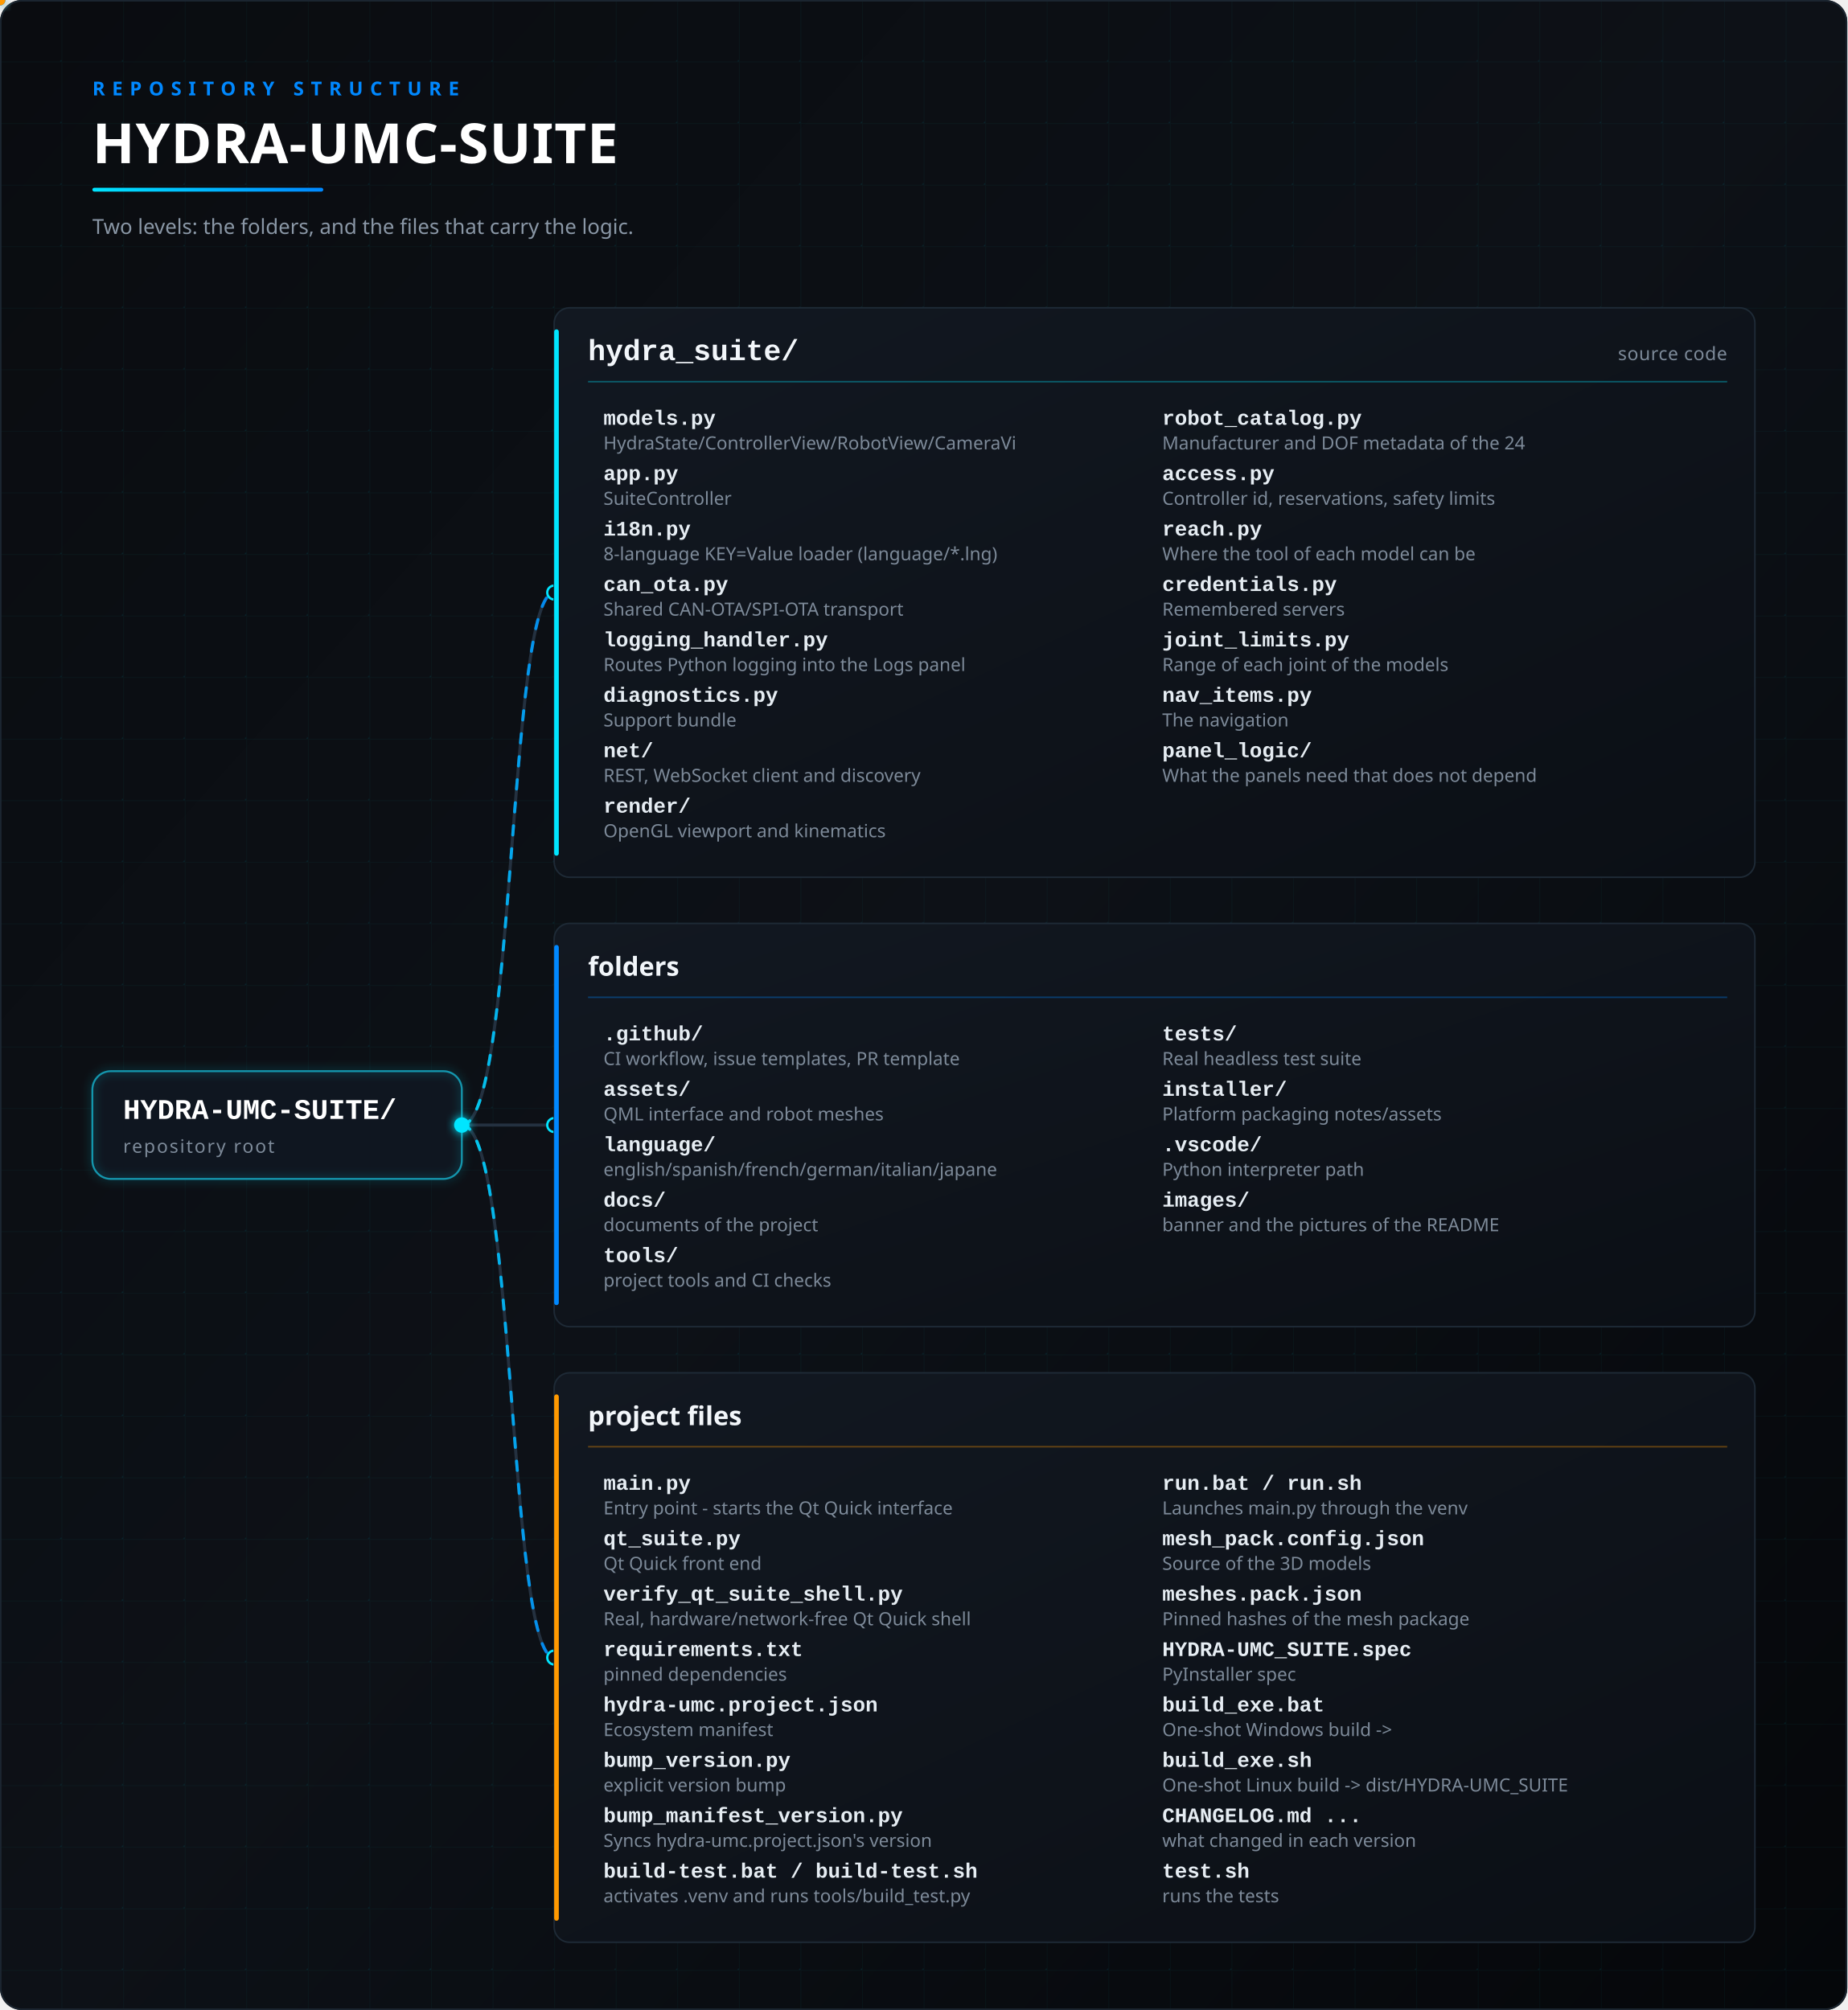
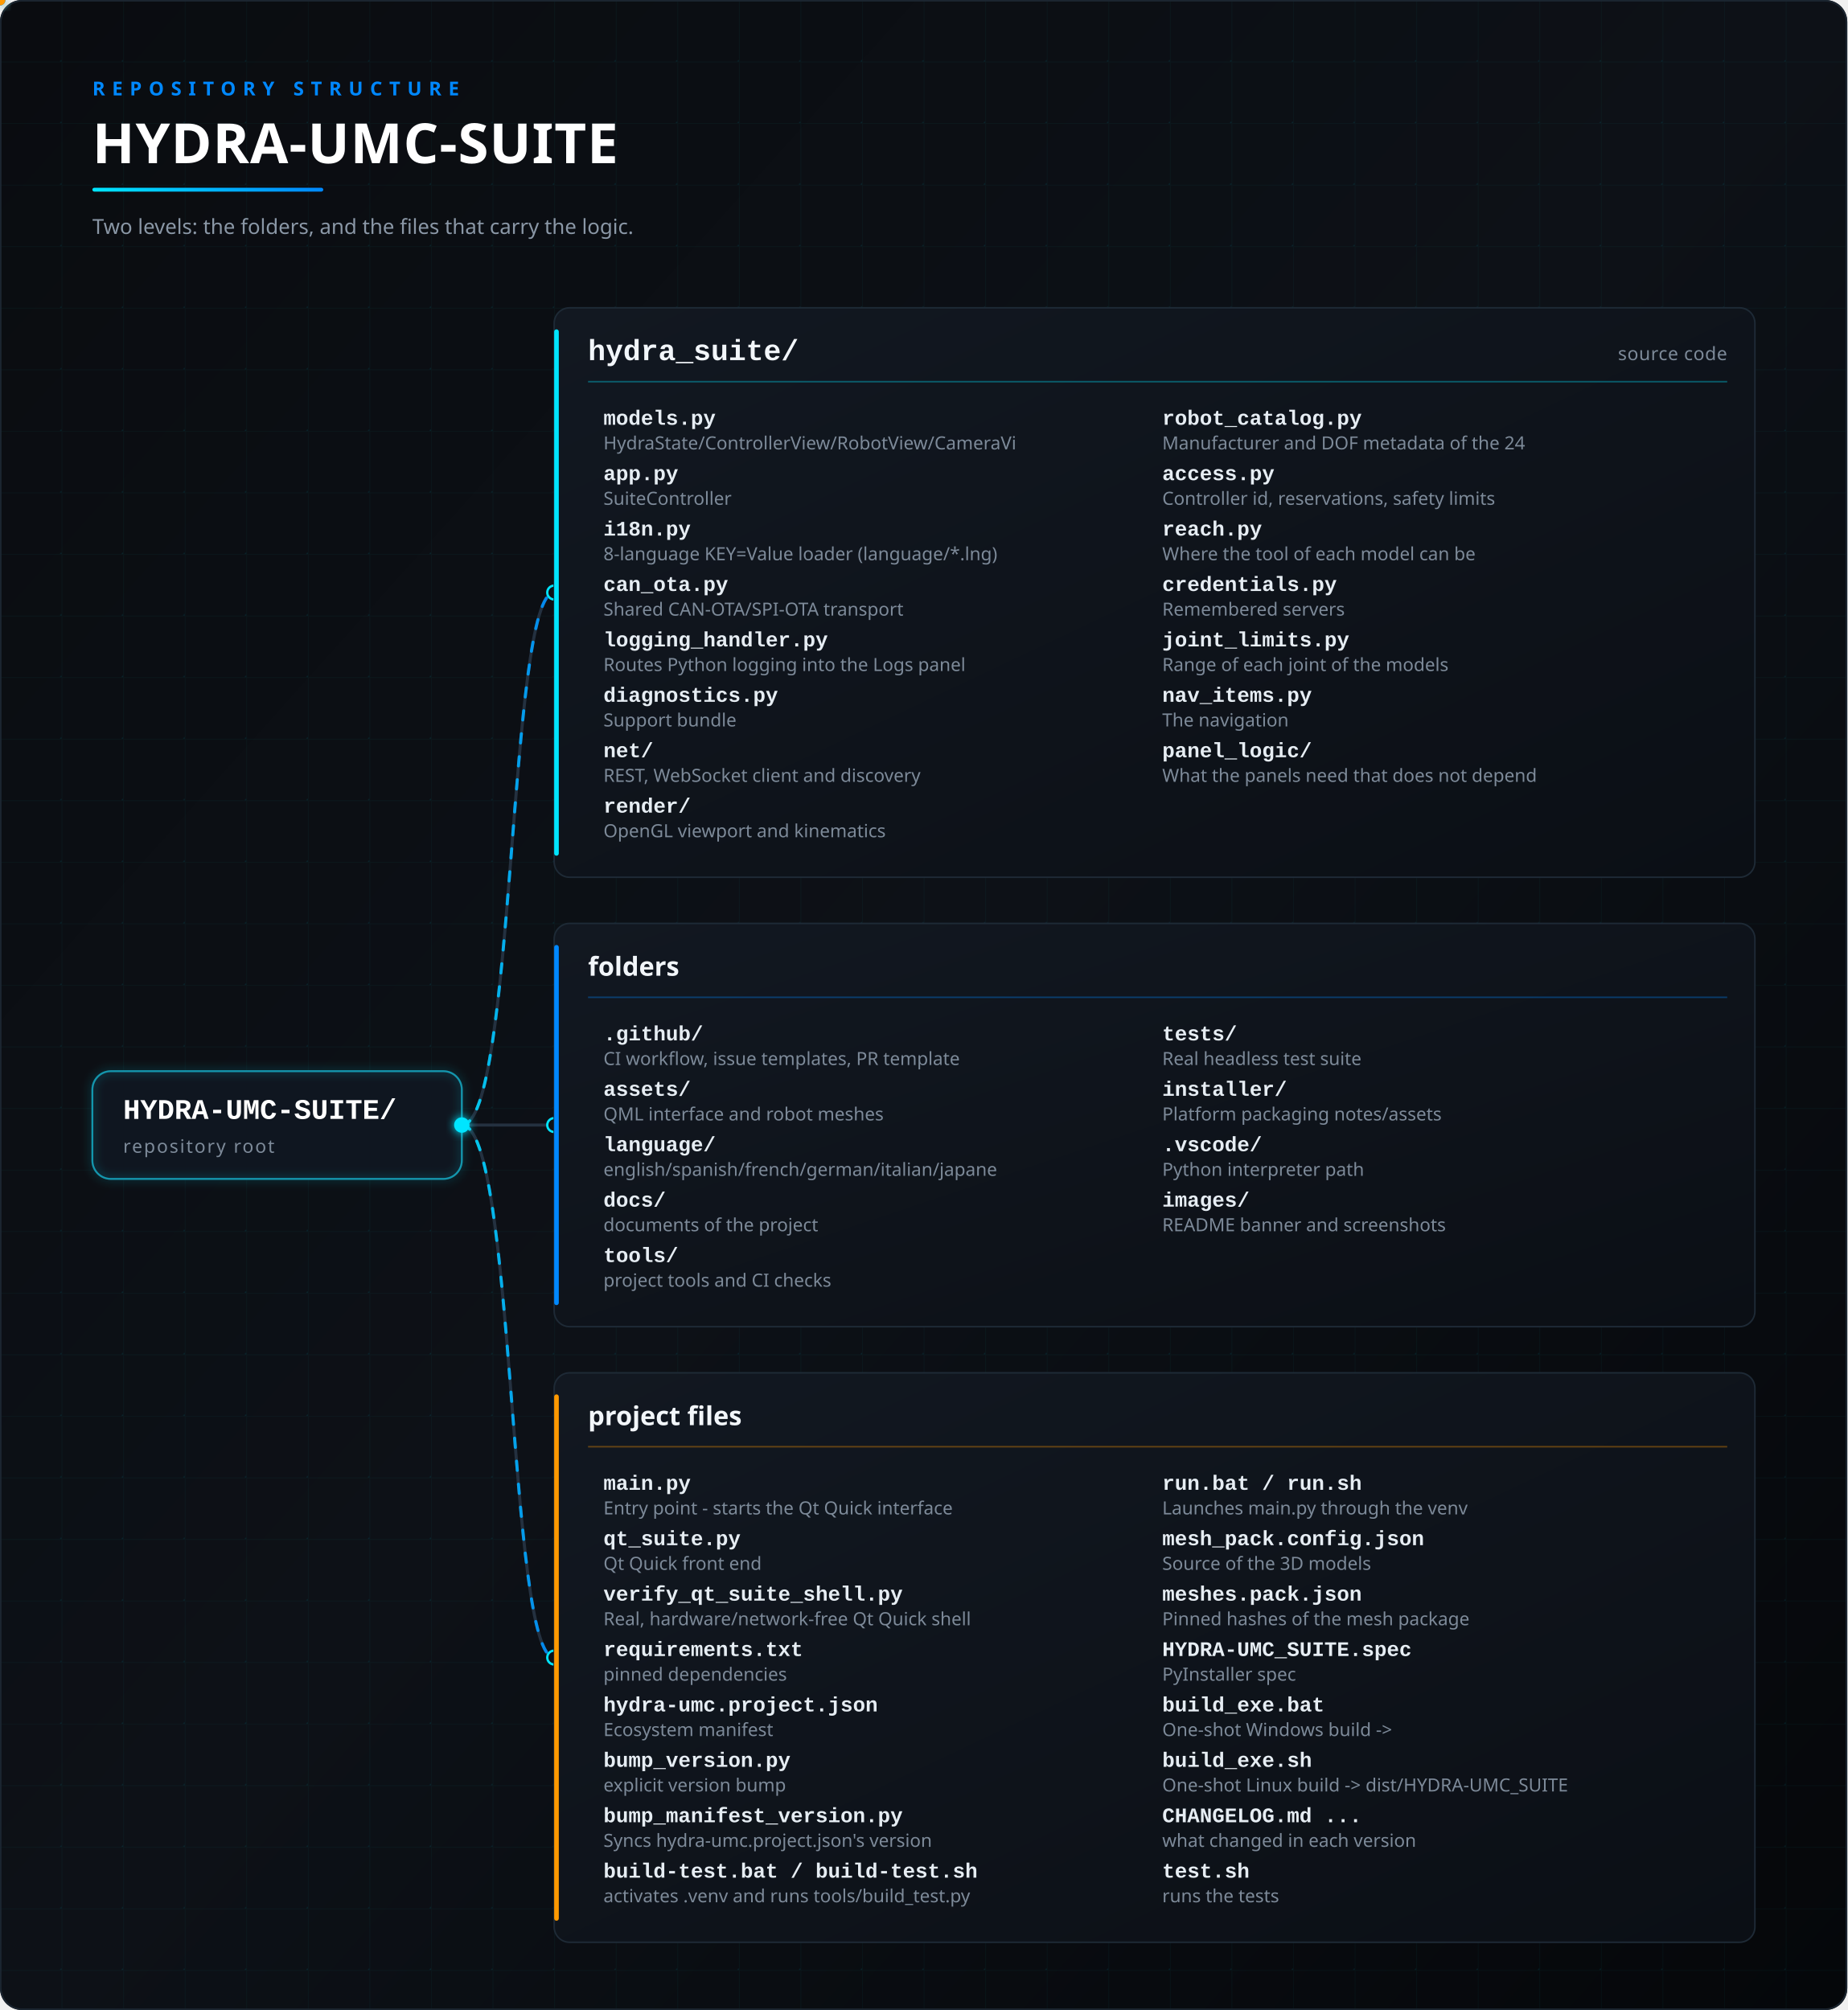
<svg xmlns="http://www.w3.org/2000/svg" viewBox="0 0 1200 1306" width="100%" role="img" aria-labelledby="t d">
  <defs>
    <linearGradient id="bg" x1="0" y1="0" x2="1" y2="1">
      <stop offset="0" stop-color="#0A0C10" />
      <stop offset="0.5" stop-color="#0D1117" />
      <stop offset="1" stop-color="#05070A" />
    </linearGradient>
    <linearGradient id="card" x1="0" y1="0" x2="1" y2="1">
      <stop offset="0" stop-color="#121821" />
      <stop offset="1" stop-color="#0B0F15" />
    </linearGradient>
    <linearGradient id="line" x1="0" y1="0" x2="1" y2="0">
      <stop offset="0" stop-color="#00E5FF" />
      <stop offset="1" stop-color="#0088FF" />
    </linearGradient>
    <filter id="glow" x="-50%" y="-50%" width="200%" height="200%">
      <feGaussianBlur stdDeviation="3" result="b" />
      <feMerge>
        <feMergeNode in="b" />
        <feMergeNode in="SourceGraphic" />
      </feMerge>
    </filter>
    <pattern id="grid" width="40" height="40" patternUnits="userSpaceOnUse">
      <path d="M40 0H0V40" fill="none" stroke="#00E5FF" stroke-opacity="0.035" />
      <circle cx="40" cy="40" r="1" fill="#00E5FF" fill-opacity="0.09" />
    </pattern>
  </defs>
  <rect width="1200" height="1306" rx="14" fill="url(#bg)" />
  <rect width="1200" height="1306" rx="14" fill="url(#grid)" />
  <rect x="0.5" y="0.5" width="1199" height="1305" rx="14" fill="none" stroke="#1B2530" />
  <text x="60" y="62" font-family="'Segoe UI','Noto Sans','Noto Sans CJK SC','Microsoft YaHei','Yu Gothic','Helvetica Neue',Helvetica,Arial,sans-serif" font-size="12.5" font-weight="600" fill="#0088FF" text-anchor="start" letter-spacing="4.5">REPOSITORY STRUCTURE</text>
  <text x="60" y="106" font-family="'Segoe UI','Noto Sans','Noto Sans CJK SC','Microsoft YaHei','Yu Gothic','Helvetica Neue',Helvetica,Arial,sans-serif" font-size="36" font-weight="700" fill="#FFFFFF" text-anchor="start" letter-spacing="0.5">HYDRA-UMC-SUITE</text>
  <rect x="60" y="122" width="150" height="2.5" rx="1.25" fill="url(#line)">
    <animate attributeName="width" values="40;150;150" keyTimes="0;0.4;1" dur="3s" repeatCount="indefinite" />
  </rect>
  <text x="60" y="152" font-family="'Segoe UI','Noto Sans','Noto Sans CJK SC','Microsoft YaHei','Yu Gothic','Helvetica Neue',Helvetica,Arial,sans-serif" font-size="13.5" font-weight="400" fill="#8A97A6" text-anchor="start">Two levels: the folders, and the files that carry the logic.</text>
  <path id="c0" d="M300,731 C335,731 330,385 360,385" fill="none" stroke="#243140" stroke-width="2" />
  <path d="M300,731 C335,731 330,385 360,385" fill="none" stroke="url(#line)" stroke-width="2" stroke-linecap="round" stroke-dasharray="6 9" opacity="0.9">
    <animate attributeName="stroke-dashoffset" from="0" to="-30" dur="1.6s" repeatCount="indefinite" />
  </path>
  <circle cx="360" cy="385" r="4.5" fill="#0D1117" stroke="#00E5FF" stroke-width="1.5" />
  <path id="c1" d="M300,731 C335,731 330,731 360,731" fill="none" stroke="#243140" stroke-width="2" />
  <path d="M300,731 C335,731 330,731 360,731" fill="none" stroke="url(#line)" stroke-width="2" stroke-linecap="round" stroke-dasharray="6 9" opacity="0.9">
    <animate attributeName="stroke-dashoffset" from="0" to="-30" dur="1.6s" repeatCount="indefinite" />
  </path>
  <circle cx="360" cy="731" r="4.5" fill="#0D1117" stroke="#00E5FF" stroke-width="1.5" />
  <path id="c2" d="M300,731 C335,731 330,1077 360,1077" fill="none" stroke="#243140" stroke-width="2" />
  <path d="M300,731 C335,731 330,1077 360,1077" fill="none" stroke="url(#line)" stroke-width="2" stroke-linecap="round" stroke-dasharray="6 9" opacity="0.9">
    <animate attributeName="stroke-dashoffset" from="0" to="-30" dur="1.6s" repeatCount="indefinite" />
  </path>
  <circle cx="360" cy="1077" r="4.5" fill="#0D1117" stroke="#00E5FF" stroke-width="1.5" />
  <circle r="3.5" fill="#00E5FF" filter="url(#glow)">
    <animateMotion dur="3.4s" repeatCount="indefinite">
      <mpath href="#c0" />
    </animateMotion>
  </circle>
  <circle r="3.5" fill="#0088FF" filter="url(#glow)">
    <animateMotion dur="4.2s" repeatCount="indefinite">
      <mpath href="#c1" />
    </animateMotion>
  </circle>
  <circle r="3.5" fill="#FF9900" filter="url(#glow)">
    <animateMotion dur="5.0s" repeatCount="indefinite">
      <mpath href="#c2" />
    </animateMotion>
  </circle>
  <rect x="60" y="696" width="240" height="70" rx="12" fill="#0F1620" stroke="#2A3A4C" stroke-width="1.2" />
  <rect x="60" y="696" width="240" height="70" rx="12" fill="none" stroke="#00E5FF" stroke-opacity="0.5" stroke-width="1.2" filter="url(#glow)">
    <animate attributeName="stroke-opacity" values="0.15;0.6;0.15" dur="3.6s" repeatCount="indefinite" />
  </rect>
  <text x="80" y="727" font-family="'JetBrains Mono','Cascadia Code','SFMono-Regular',Consolas,'Liberation Mono',monospace" font-size="18.5" font-weight="700" fill="#FFFFFF" text-anchor="start">HYDRA-UMC-SUITE/</text>
  <text x="80" y="749" font-family="'Segoe UI','Noto Sans','Noto Sans CJK SC','Microsoft YaHei','Yu Gothic','Helvetica Neue',Helvetica,Arial,sans-serif" font-size="12" font-weight="400" fill="#7D8A99" text-anchor="start" letter-spacing="1">repository root</text>
  <circle cx="300" cy="731" r="5" fill="#00E5FF" filter="url(#glow)" />
  <rect x="360" y="200" width="780" height="370" rx="10" fill="url(#card)" stroke="#1E2A36" stroke-width="1" />
  <rect x="360" y="214" width="3" height="342" rx="1.5" fill="#00E5FF">
    <animate attributeName="opacity" values="0.55;1;0.55" dur="4s" begin="0s" repeatCount="indefinite" />
  </rect>
  <text x="382" y="234" font-family="'JetBrains Mono','Cascadia Code','SFMono-Regular',Consolas,'Liberation Mono',monospace" font-size="19" font-weight="700" fill="#F2F6FA" text-anchor="start">hydra_suite/</text>
  <text x="1122" y="234" font-family="'Segoe UI','Noto Sans','Noto Sans CJK SC','Microsoft YaHei','Yu Gothic','Helvetica Neue',Helvetica,Arial,sans-serif" font-size="12" font-weight="400" fill="#7D8A99" text-anchor="end" letter-spacing="0.3">source code</text>
  <line x1="382" y1="248" x2="1122" y2="248" stroke="#00E5FF" stroke-opacity="0.35" stroke-width="1" />
  <text x="392" y="276" font-family="'JetBrains Mono','Cascadia Code','SFMono-Regular',Consolas,'Liberation Mono',monospace" font-size="13.5" font-weight="600" fill="#E6EDF3" text-anchor="start">models.py</text>
  <text x="392" y="292" font-family="'Segoe UI','Noto Sans','Noto Sans CJK SC','Microsoft YaHei','Yu Gothic','Helvetica Neue',Helvetica,Arial,sans-serif" font-size="11.8" font-weight="400" fill="#7D8A99" text-anchor="start">HydraState/ControllerView/RobotView/CameraVi</text>
  <text x="392" y="312" font-family="'JetBrains Mono','Cascadia Code','SFMono-Regular',Consolas,'Liberation Mono',monospace" font-size="13.5" font-weight="600" fill="#E6EDF3" text-anchor="start">app.py</text>
  <text x="392" y="328" font-family="'Segoe UI','Noto Sans','Noto Sans CJK SC','Microsoft YaHei','Yu Gothic','Helvetica Neue',Helvetica,Arial,sans-serif" font-size="11.8" font-weight="400" fill="#7D8A99" text-anchor="start">SuiteController</text>
  <text x="392" y="348" font-family="'JetBrains Mono','Cascadia Code','SFMono-Regular',Consolas,'Liberation Mono',monospace" font-size="13.5" font-weight="600" fill="#E6EDF3" text-anchor="start">i18n.py</text>
  <text x="392" y="364" font-family="'Segoe UI','Noto Sans','Noto Sans CJK SC','Microsoft YaHei','Yu Gothic','Helvetica Neue',Helvetica,Arial,sans-serif" font-size="11.8" font-weight="400" fill="#7D8A99" text-anchor="start">8-language KEY=Value loader (language/*.lng)</text>
  <text x="392" y="384" font-family="'JetBrains Mono','Cascadia Code','SFMono-Regular',Consolas,'Liberation Mono',monospace" font-size="13.5" font-weight="600" fill="#E6EDF3" text-anchor="start">can_ota.py</text>
  <text x="392" y="400" font-family="'Segoe UI','Noto Sans','Noto Sans CJK SC','Microsoft YaHei','Yu Gothic','Helvetica Neue',Helvetica,Arial,sans-serif" font-size="11.8" font-weight="400" fill="#7D8A99" text-anchor="start">Shared CAN-OTA/SPI-OTA transport</text>
  <text x="392" y="420" font-family="'JetBrains Mono','Cascadia Code','SFMono-Regular',Consolas,'Liberation Mono',monospace" font-size="13.5" font-weight="600" fill="#E6EDF3" text-anchor="start">logging_handler.py</text>
  <text x="392" y="436" font-family="'Segoe UI','Noto Sans','Noto Sans CJK SC','Microsoft YaHei','Yu Gothic','Helvetica Neue',Helvetica,Arial,sans-serif" font-size="11.8" font-weight="400" fill="#7D8A99" text-anchor="start">Routes Python logging into the Logs panel</text>
  <text x="392" y="456" font-family="'JetBrains Mono','Cascadia Code','SFMono-Regular',Consolas,'Liberation Mono',monospace" font-size="13.5" font-weight="600" fill="#E6EDF3" text-anchor="start">diagnostics.py</text>
  <text x="392" y="472" font-family="'Segoe UI','Noto Sans','Noto Sans CJK SC','Microsoft YaHei','Yu Gothic','Helvetica Neue',Helvetica,Arial,sans-serif" font-size="11.8" font-weight="400" fill="#7D8A99" text-anchor="start">Support bundle</text>
  <text x="392" y="492" font-family="'JetBrains Mono','Cascadia Code','SFMono-Regular',Consolas,'Liberation Mono',monospace" font-size="13.5" font-weight="600" fill="#E6EDF3" text-anchor="start">net/</text>
  <text x="392" y="508" font-family="'Segoe UI','Noto Sans','Noto Sans CJK SC','Microsoft YaHei','Yu Gothic','Helvetica Neue',Helvetica,Arial,sans-serif" font-size="11.8" font-weight="400" fill="#7D8A99" text-anchor="start">REST, WebSocket client and discovery</text>
  <text x="392" y="528" font-family="'JetBrains Mono','Cascadia Code','SFMono-Regular',Consolas,'Liberation Mono',monospace" font-size="13.5" font-weight="600" fill="#E6EDF3" text-anchor="start">render/</text>
  <text x="392" y="544" font-family="'Segoe UI','Noto Sans','Noto Sans CJK SC','Microsoft YaHei','Yu Gothic','Helvetica Neue',Helvetica,Arial,sans-serif" font-size="11.8" font-weight="400" fill="#7D8A99" text-anchor="start">OpenGL viewport and kinematics</text>
  <text x="755" y="276" font-family="'JetBrains Mono','Cascadia Code','SFMono-Regular',Consolas,'Liberation Mono',monospace" font-size="13.5" font-weight="600" fill="#E6EDF3" text-anchor="start">robot_catalog.py</text>
  <text x="755" y="292" font-family="'Segoe UI','Noto Sans','Noto Sans CJK SC','Microsoft YaHei','Yu Gothic','Helvetica Neue',Helvetica,Arial,sans-serif" font-size="11.8" font-weight="400" fill="#7D8A99" text-anchor="start">Manufacturer and DOF metadata of the 24</text>
  <text x="755" y="312" font-family="'JetBrains Mono','Cascadia Code','SFMono-Regular',Consolas,'Liberation Mono',monospace" font-size="13.5" font-weight="600" fill="#E6EDF3" text-anchor="start">access.py</text>
  <text x="755" y="328" font-family="'Segoe UI','Noto Sans','Noto Sans CJK SC','Microsoft YaHei','Yu Gothic','Helvetica Neue',Helvetica,Arial,sans-serif" font-size="11.8" font-weight="400" fill="#7D8A99" text-anchor="start">Controller id, reservations, safety limits</text>
  <text x="755" y="348" font-family="'JetBrains Mono','Cascadia Code','SFMono-Regular',Consolas,'Liberation Mono',monospace" font-size="13.5" font-weight="600" fill="#E6EDF3" text-anchor="start">reach.py</text>
  <text x="755" y="364" font-family="'Segoe UI','Noto Sans','Noto Sans CJK SC','Microsoft YaHei','Yu Gothic','Helvetica Neue',Helvetica,Arial,sans-serif" font-size="11.8" font-weight="400" fill="#7D8A99" text-anchor="start">Where the tool of each model can be</text>
  <text x="755" y="384" font-family="'JetBrains Mono','Cascadia Code','SFMono-Regular',Consolas,'Liberation Mono',monospace" font-size="13.5" font-weight="600" fill="#E6EDF3" text-anchor="start">credentials.py</text>
  <text x="755" y="400" font-family="'Segoe UI','Noto Sans','Noto Sans CJK SC','Microsoft YaHei','Yu Gothic','Helvetica Neue',Helvetica,Arial,sans-serif" font-size="11.8" font-weight="400" fill="#7D8A99" text-anchor="start">Remembered servers</text>
  <text x="755" y="420" font-family="'JetBrains Mono','Cascadia Code','SFMono-Regular',Consolas,'Liberation Mono',monospace" font-size="13.5" font-weight="600" fill="#E6EDF3" text-anchor="start">joint_limits.py</text>
  <text x="755" y="436" font-family="'Segoe UI','Noto Sans','Noto Sans CJK SC','Microsoft YaHei','Yu Gothic','Helvetica Neue',Helvetica,Arial,sans-serif" font-size="11.8" font-weight="400" fill="#7D8A99" text-anchor="start">Range of each joint of the models</text>
  <text x="755" y="456" font-family="'JetBrains Mono','Cascadia Code','SFMono-Regular',Consolas,'Liberation Mono',monospace" font-size="13.5" font-weight="600" fill="#E6EDF3" text-anchor="start">nav_items.py</text>
  <text x="755" y="472" font-family="'Segoe UI','Noto Sans','Noto Sans CJK SC','Microsoft YaHei','Yu Gothic','Helvetica Neue',Helvetica,Arial,sans-serif" font-size="11.8" font-weight="400" fill="#7D8A99" text-anchor="start">The navigation</text>
  <text x="755" y="492" font-family="'JetBrains Mono','Cascadia Code','SFMono-Regular',Consolas,'Liberation Mono',monospace" font-size="13.5" font-weight="600" fill="#E6EDF3" text-anchor="start">panel_logic/</text>
  <text x="755" y="508" font-family="'Segoe UI','Noto Sans','Noto Sans CJK SC','Microsoft YaHei','Yu Gothic','Helvetica Neue',Helvetica,Arial,sans-serif" font-size="11.8" font-weight="400" fill="#7D8A99" text-anchor="start">What the panels need that does not depend</text>
  <rect x="360" y="600" width="780" height="262" rx="10" fill="url(#card)" stroke="#1E2A36" stroke-width="1" />
  <rect x="360" y="614" width="3" height="234" rx="1.5" fill="#0088FF">
    <animate attributeName="opacity" values="0.55;1;0.55" dur="4s" begin="0.6s" repeatCount="indefinite" />
  </rect>
  <text x="382" y="634" font-family="'Segoe UI','Noto Sans','Noto Sans CJK SC','Microsoft YaHei','Yu Gothic','Helvetica Neue',Helvetica,Arial,sans-serif" font-size="17" font-weight="700" fill="#F2F6FA" text-anchor="start">folders</text>
  <line x1="382" y1="648" x2="1122" y2="648" stroke="#0088FF" stroke-opacity="0.35" stroke-width="1" />
  <text x="392" y="676" font-family="'JetBrains Mono','Cascadia Code','SFMono-Regular',Consolas,'Liberation Mono',monospace" font-size="13.5" font-weight="600" fill="#E6EDF3" text-anchor="start">.github/</text>
  <text x="392" y="692" font-family="'Segoe UI','Noto Sans','Noto Sans CJK SC','Microsoft YaHei','Yu Gothic','Helvetica Neue',Helvetica,Arial,sans-serif" font-size="11.8" font-weight="400" fill="#7D8A99" text-anchor="start">CI workflow, issue templates, PR template</text>
  <text x="392" y="712" font-family="'JetBrains Mono','Cascadia Code','SFMono-Regular',Consolas,'Liberation Mono',monospace" font-size="13.5" font-weight="600" fill="#E6EDF3" text-anchor="start">assets/</text>
  <text x="392" y="728" font-family="'Segoe UI','Noto Sans','Noto Sans CJK SC','Microsoft YaHei','Yu Gothic','Helvetica Neue',Helvetica,Arial,sans-serif" font-size="11.8" font-weight="400" fill="#7D8A99" text-anchor="start">QML interface and robot meshes</text>
  <text x="392" y="748" font-family="'JetBrains Mono','Cascadia Code','SFMono-Regular',Consolas,'Liberation Mono',monospace" font-size="13.5" font-weight="600" fill="#E6EDF3" text-anchor="start">language/</text>
  <text x="392" y="764" font-family="'Segoe UI','Noto Sans','Noto Sans CJK SC','Microsoft YaHei','Yu Gothic','Helvetica Neue',Helvetica,Arial,sans-serif" font-size="11.8" font-weight="400" fill="#7D8A99" text-anchor="start">english/spanish/french/german/italian/japane</text>
  <text x="392" y="784" font-family="'JetBrains Mono','Cascadia Code','SFMono-Regular',Consolas,'Liberation Mono',monospace" font-size="13.5" font-weight="600" fill="#E6EDF3" text-anchor="start">docs/</text>
  <text x="392" y="800" font-family="'Segoe UI','Noto Sans','Noto Sans CJK SC','Microsoft YaHei','Yu Gothic','Helvetica Neue',Helvetica,Arial,sans-serif" font-size="11.8" font-weight="400" fill="#7D8A99" text-anchor="start">documents of the project</text>
  <text x="392" y="820" font-family="'JetBrains Mono','Cascadia Code','SFMono-Regular',Consolas,'Liberation Mono',monospace" font-size="13.5" font-weight="600" fill="#E6EDF3" text-anchor="start">tools/</text>
  <text x="392" y="836" font-family="'Segoe UI','Noto Sans','Noto Sans CJK SC','Microsoft YaHei','Yu Gothic','Helvetica Neue',Helvetica,Arial,sans-serif" font-size="11.8" font-weight="400" fill="#7D8A99" text-anchor="start">project tools and CI checks</text>
  <text x="755" y="676" font-family="'JetBrains Mono','Cascadia Code','SFMono-Regular',Consolas,'Liberation Mono',monospace" font-size="13.5" font-weight="600" fill="#E6EDF3" text-anchor="start">tests/</text>
  <text x="755" y="692" font-family="'Segoe UI','Noto Sans','Noto Sans CJK SC','Microsoft YaHei','Yu Gothic','Helvetica Neue',Helvetica,Arial,sans-serif" font-size="11.8" font-weight="400" fill="#7D8A99" text-anchor="start">Real headless test suite</text>
  <text x="755" y="712" font-family="'JetBrains Mono','Cascadia Code','SFMono-Regular',Consolas,'Liberation Mono',monospace" font-size="13.5" font-weight="600" fill="#E6EDF3" text-anchor="start">installer/</text>
  <text x="755" y="728" font-family="'Segoe UI','Noto Sans','Noto Sans CJK SC','Microsoft YaHei','Yu Gothic','Helvetica Neue',Helvetica,Arial,sans-serif" font-size="11.8" font-weight="400" fill="#7D8A99" text-anchor="start">Platform packaging notes/assets</text>
  <text x="755" y="748" font-family="'JetBrains Mono','Cascadia Code','SFMono-Regular',Consolas,'Liberation Mono',monospace" font-size="13.5" font-weight="600" fill="#E6EDF3" text-anchor="start">.vscode/</text>
  <text x="755" y="764" font-family="'Segoe UI','Noto Sans','Noto Sans CJK SC','Microsoft YaHei','Yu Gothic','Helvetica Neue',Helvetica,Arial,sans-serif" font-size="11.8" font-weight="400" fill="#7D8A99" text-anchor="start">Python interpreter path</text>
  <text x="755" y="784" font-family="'JetBrains Mono','Cascadia Code','SFMono-Regular',Consolas,'Liberation Mono',monospace" font-size="13.5" font-weight="600" fill="#E6EDF3" text-anchor="start">images/</text>
-   <text x="755" y="800" font-family="'Segoe UI','Noto Sans','Noto Sans CJK SC','Microsoft YaHei','Yu Gothic','Helvetica Neue',Helvetica,Arial,sans-serif" font-size="11.8" font-weight="400" fill="#7D8A99" text-anchor="start">banner and the pictures of the README</text>
+   <text x="755" y="800" font-family="'Segoe UI','Noto Sans','Noto Sans CJK SC','Microsoft YaHei','Yu Gothic','Helvetica Neue',Helvetica,Arial,sans-serif" font-size="11.8" font-weight="400" fill="#7D8A99" text-anchor="start">README banner and screenshots</text>
  <rect x="360" y="892" width="780" height="370" rx="10" fill="url(#card)" stroke="#1E2A36" stroke-width="1" />
  <rect x="360" y="906" width="3" height="342" rx="1.5" fill="#FF9900">
    <animate attributeName="opacity" values="0.55;1;0.55" dur="4s" begin="1.2s" repeatCount="indefinite" />
  </rect>
  <text x="382" y="926" font-family="'Segoe UI','Noto Sans','Noto Sans CJK SC','Microsoft YaHei','Yu Gothic','Helvetica Neue',Helvetica,Arial,sans-serif" font-size="17" font-weight="700" fill="#F2F6FA" text-anchor="start">project files</text>
  <line x1="382" y1="940" x2="1122" y2="940" stroke="#FF9900" stroke-opacity="0.35" stroke-width="1" />
  <text x="392" y="968" font-family="'JetBrains Mono','Cascadia Code','SFMono-Regular',Consolas,'Liberation Mono',monospace" font-size="13.5" font-weight="600" fill="#E6EDF3" text-anchor="start">main.py</text>
  <text x="392" y="984" font-family="'Segoe UI','Noto Sans','Noto Sans CJK SC','Microsoft YaHei','Yu Gothic','Helvetica Neue',Helvetica,Arial,sans-serif" font-size="11.8" font-weight="400" fill="#7D8A99" text-anchor="start">Entry point - starts the Qt Quick interface</text>
  <text x="392" y="1004" font-family="'JetBrains Mono','Cascadia Code','SFMono-Regular',Consolas,'Liberation Mono',monospace" font-size="13.5" font-weight="600" fill="#E6EDF3" text-anchor="start">qt_suite.py</text>
  <text x="392" y="1020" font-family="'Segoe UI','Noto Sans','Noto Sans CJK SC','Microsoft YaHei','Yu Gothic','Helvetica Neue',Helvetica,Arial,sans-serif" font-size="11.8" font-weight="400" fill="#7D8A99" text-anchor="start">Qt Quick front end</text>
  <text x="392" y="1040" font-family="'JetBrains Mono','Cascadia Code','SFMono-Regular',Consolas,'Liberation Mono',monospace" font-size="13.5" font-weight="600" fill="#E6EDF3" text-anchor="start">verify_qt_suite_shell.py</text>
  <text x="392" y="1056" font-family="'Segoe UI','Noto Sans','Noto Sans CJK SC','Microsoft YaHei','Yu Gothic','Helvetica Neue',Helvetica,Arial,sans-serif" font-size="11.8" font-weight="400" fill="#7D8A99" text-anchor="start">Real, hardware/network-free Qt Quick shell</text>
  <text x="392" y="1076" font-family="'JetBrains Mono','Cascadia Code','SFMono-Regular',Consolas,'Liberation Mono',monospace" font-size="13.5" font-weight="600" fill="#E6EDF3" text-anchor="start">requirements.txt</text>
  <text x="392" y="1092" font-family="'Segoe UI','Noto Sans','Noto Sans CJK SC','Microsoft YaHei','Yu Gothic','Helvetica Neue',Helvetica,Arial,sans-serif" font-size="11.8" font-weight="400" fill="#7D8A99" text-anchor="start">pinned dependencies</text>
  <text x="392" y="1112" font-family="'JetBrains Mono','Cascadia Code','SFMono-Regular',Consolas,'Liberation Mono',monospace" font-size="13.5" font-weight="600" fill="#E6EDF3" text-anchor="start">hydra-umc.project.json</text>
  <text x="392" y="1128" font-family="'Segoe UI','Noto Sans','Noto Sans CJK SC','Microsoft YaHei','Yu Gothic','Helvetica Neue',Helvetica,Arial,sans-serif" font-size="11.8" font-weight="400" fill="#7D8A99" text-anchor="start">Ecosystem manifest</text>
  <text x="392" y="1148" font-family="'JetBrains Mono','Cascadia Code','SFMono-Regular',Consolas,'Liberation Mono',monospace" font-size="13.5" font-weight="600" fill="#E6EDF3" text-anchor="start">bump_version.py</text>
  <text x="392" y="1164" font-family="'Segoe UI','Noto Sans','Noto Sans CJK SC','Microsoft YaHei','Yu Gothic','Helvetica Neue',Helvetica,Arial,sans-serif" font-size="11.8" font-weight="400" fill="#7D8A99" text-anchor="start">explicit version bump</text>
  <text x="392" y="1184" font-family="'JetBrains Mono','Cascadia Code','SFMono-Regular',Consolas,'Liberation Mono',monospace" font-size="13.5" font-weight="600" fill="#E6EDF3" text-anchor="start">bump_manifest_version.py</text>
  <text x="392" y="1200" font-family="'Segoe UI','Noto Sans','Noto Sans CJK SC','Microsoft YaHei','Yu Gothic','Helvetica Neue',Helvetica,Arial,sans-serif" font-size="11.8" font-weight="400" fill="#7D8A99" text-anchor="start">Syncs hydra-umc.project.json's version</text>
  <text x="392" y="1220" font-family="'JetBrains Mono','Cascadia Code','SFMono-Regular',Consolas,'Liberation Mono',monospace" font-size="13.5" font-weight="600" fill="#E6EDF3" text-anchor="start">build-test.bat / build-test.sh</text>
  <text x="392" y="1236" font-family="'Segoe UI','Noto Sans','Noto Sans CJK SC','Microsoft YaHei','Yu Gothic','Helvetica Neue',Helvetica,Arial,sans-serif" font-size="11.8" font-weight="400" fill="#7D8A99" text-anchor="start">activates .venv and runs tools/build_test.py</text>
  <text x="755" y="968" font-family="'JetBrains Mono','Cascadia Code','SFMono-Regular',Consolas,'Liberation Mono',monospace" font-size="13.5" font-weight="600" fill="#E6EDF3" text-anchor="start">run.bat / run.sh</text>
  <text x="755" y="984" font-family="'Segoe UI','Noto Sans','Noto Sans CJK SC','Microsoft YaHei','Yu Gothic','Helvetica Neue',Helvetica,Arial,sans-serif" font-size="11.8" font-weight="400" fill="#7D8A99" text-anchor="start">Launches main.py through the venv</text>
  <text x="755" y="1004" font-family="'JetBrains Mono','Cascadia Code','SFMono-Regular',Consolas,'Liberation Mono',monospace" font-size="13.5" font-weight="600" fill="#E6EDF3" text-anchor="start">mesh_pack.config.json</text>
  <text x="755" y="1020" font-family="'Segoe UI','Noto Sans','Noto Sans CJK SC','Microsoft YaHei','Yu Gothic','Helvetica Neue',Helvetica,Arial,sans-serif" font-size="11.8" font-weight="400" fill="#7D8A99" text-anchor="start">Source of the 3D models</text>
  <text x="755" y="1040" font-family="'JetBrains Mono','Cascadia Code','SFMono-Regular',Consolas,'Liberation Mono',monospace" font-size="13.5" font-weight="600" fill="#E6EDF3" text-anchor="start">meshes.pack.json</text>
  <text x="755" y="1056" font-family="'Segoe UI','Noto Sans','Noto Sans CJK SC','Microsoft YaHei','Yu Gothic','Helvetica Neue',Helvetica,Arial,sans-serif" font-size="11.8" font-weight="400" fill="#7D8A99" text-anchor="start">Pinned hashes of the mesh package</text>
  <text x="755" y="1076" font-family="'JetBrains Mono','Cascadia Code','SFMono-Regular',Consolas,'Liberation Mono',monospace" font-size="13.5" font-weight="600" fill="#E6EDF3" text-anchor="start">HYDRA-UMC_SUITE.spec</text>
  <text x="755" y="1092" font-family="'Segoe UI','Noto Sans','Noto Sans CJK SC','Microsoft YaHei','Yu Gothic','Helvetica Neue',Helvetica,Arial,sans-serif" font-size="11.8" font-weight="400" fill="#7D8A99" text-anchor="start">PyInstaller spec</text>
  <text x="755" y="1112" font-family="'JetBrains Mono','Cascadia Code','SFMono-Regular',Consolas,'Liberation Mono',monospace" font-size="13.5" font-weight="600" fill="#E6EDF3" text-anchor="start">build_exe.bat</text>
  <text x="755" y="1128" font-family="'Segoe UI','Noto Sans','Noto Sans CJK SC','Microsoft YaHei','Yu Gothic','Helvetica Neue',Helvetica,Arial,sans-serif" font-size="11.8" font-weight="400" fill="#7D8A99" text-anchor="start">One-shot Windows build -&gt;</text>
  <text x="755" y="1148" font-family="'JetBrains Mono','Cascadia Code','SFMono-Regular',Consolas,'Liberation Mono',monospace" font-size="13.5" font-weight="600" fill="#E6EDF3" text-anchor="start">build_exe.sh</text>
  <text x="755" y="1164" font-family="'Segoe UI','Noto Sans','Noto Sans CJK SC','Microsoft YaHei','Yu Gothic','Helvetica Neue',Helvetica,Arial,sans-serif" font-size="11.8" font-weight="400" fill="#7D8A99" text-anchor="start">One-shot Linux build -&gt; dist/HYDRA-UMC_SUITE</text>
  <text x="755" y="1184" font-family="'JetBrains Mono','Cascadia Code','SFMono-Regular',Consolas,'Liberation Mono',monospace" font-size="13.5" font-weight="600" fill="#E6EDF3" text-anchor="start">CHANGELOG.md ...</text>
  <text x="755" y="1200" font-family="'Segoe UI','Noto Sans','Noto Sans CJK SC','Microsoft YaHei','Yu Gothic','Helvetica Neue',Helvetica,Arial,sans-serif" font-size="11.8" font-weight="400" fill="#7D8A99" text-anchor="start">what changed in each version</text>
  <text x="755" y="1220" font-family="'JetBrains Mono','Cascadia Code','SFMono-Regular',Consolas,'Liberation Mono',monospace" font-size="13.5" font-weight="600" fill="#E6EDF3" text-anchor="start">test.sh</text>
  <text x="755" y="1236" font-family="'Segoe UI','Noto Sans','Noto Sans CJK SC','Microsoft YaHei','Yu Gothic','Helvetica Neue',Helvetica,Arial,sans-serif" font-size="11.8" font-weight="400" fill="#7D8A99" text-anchor="start">runs the tests</text>
</svg>
